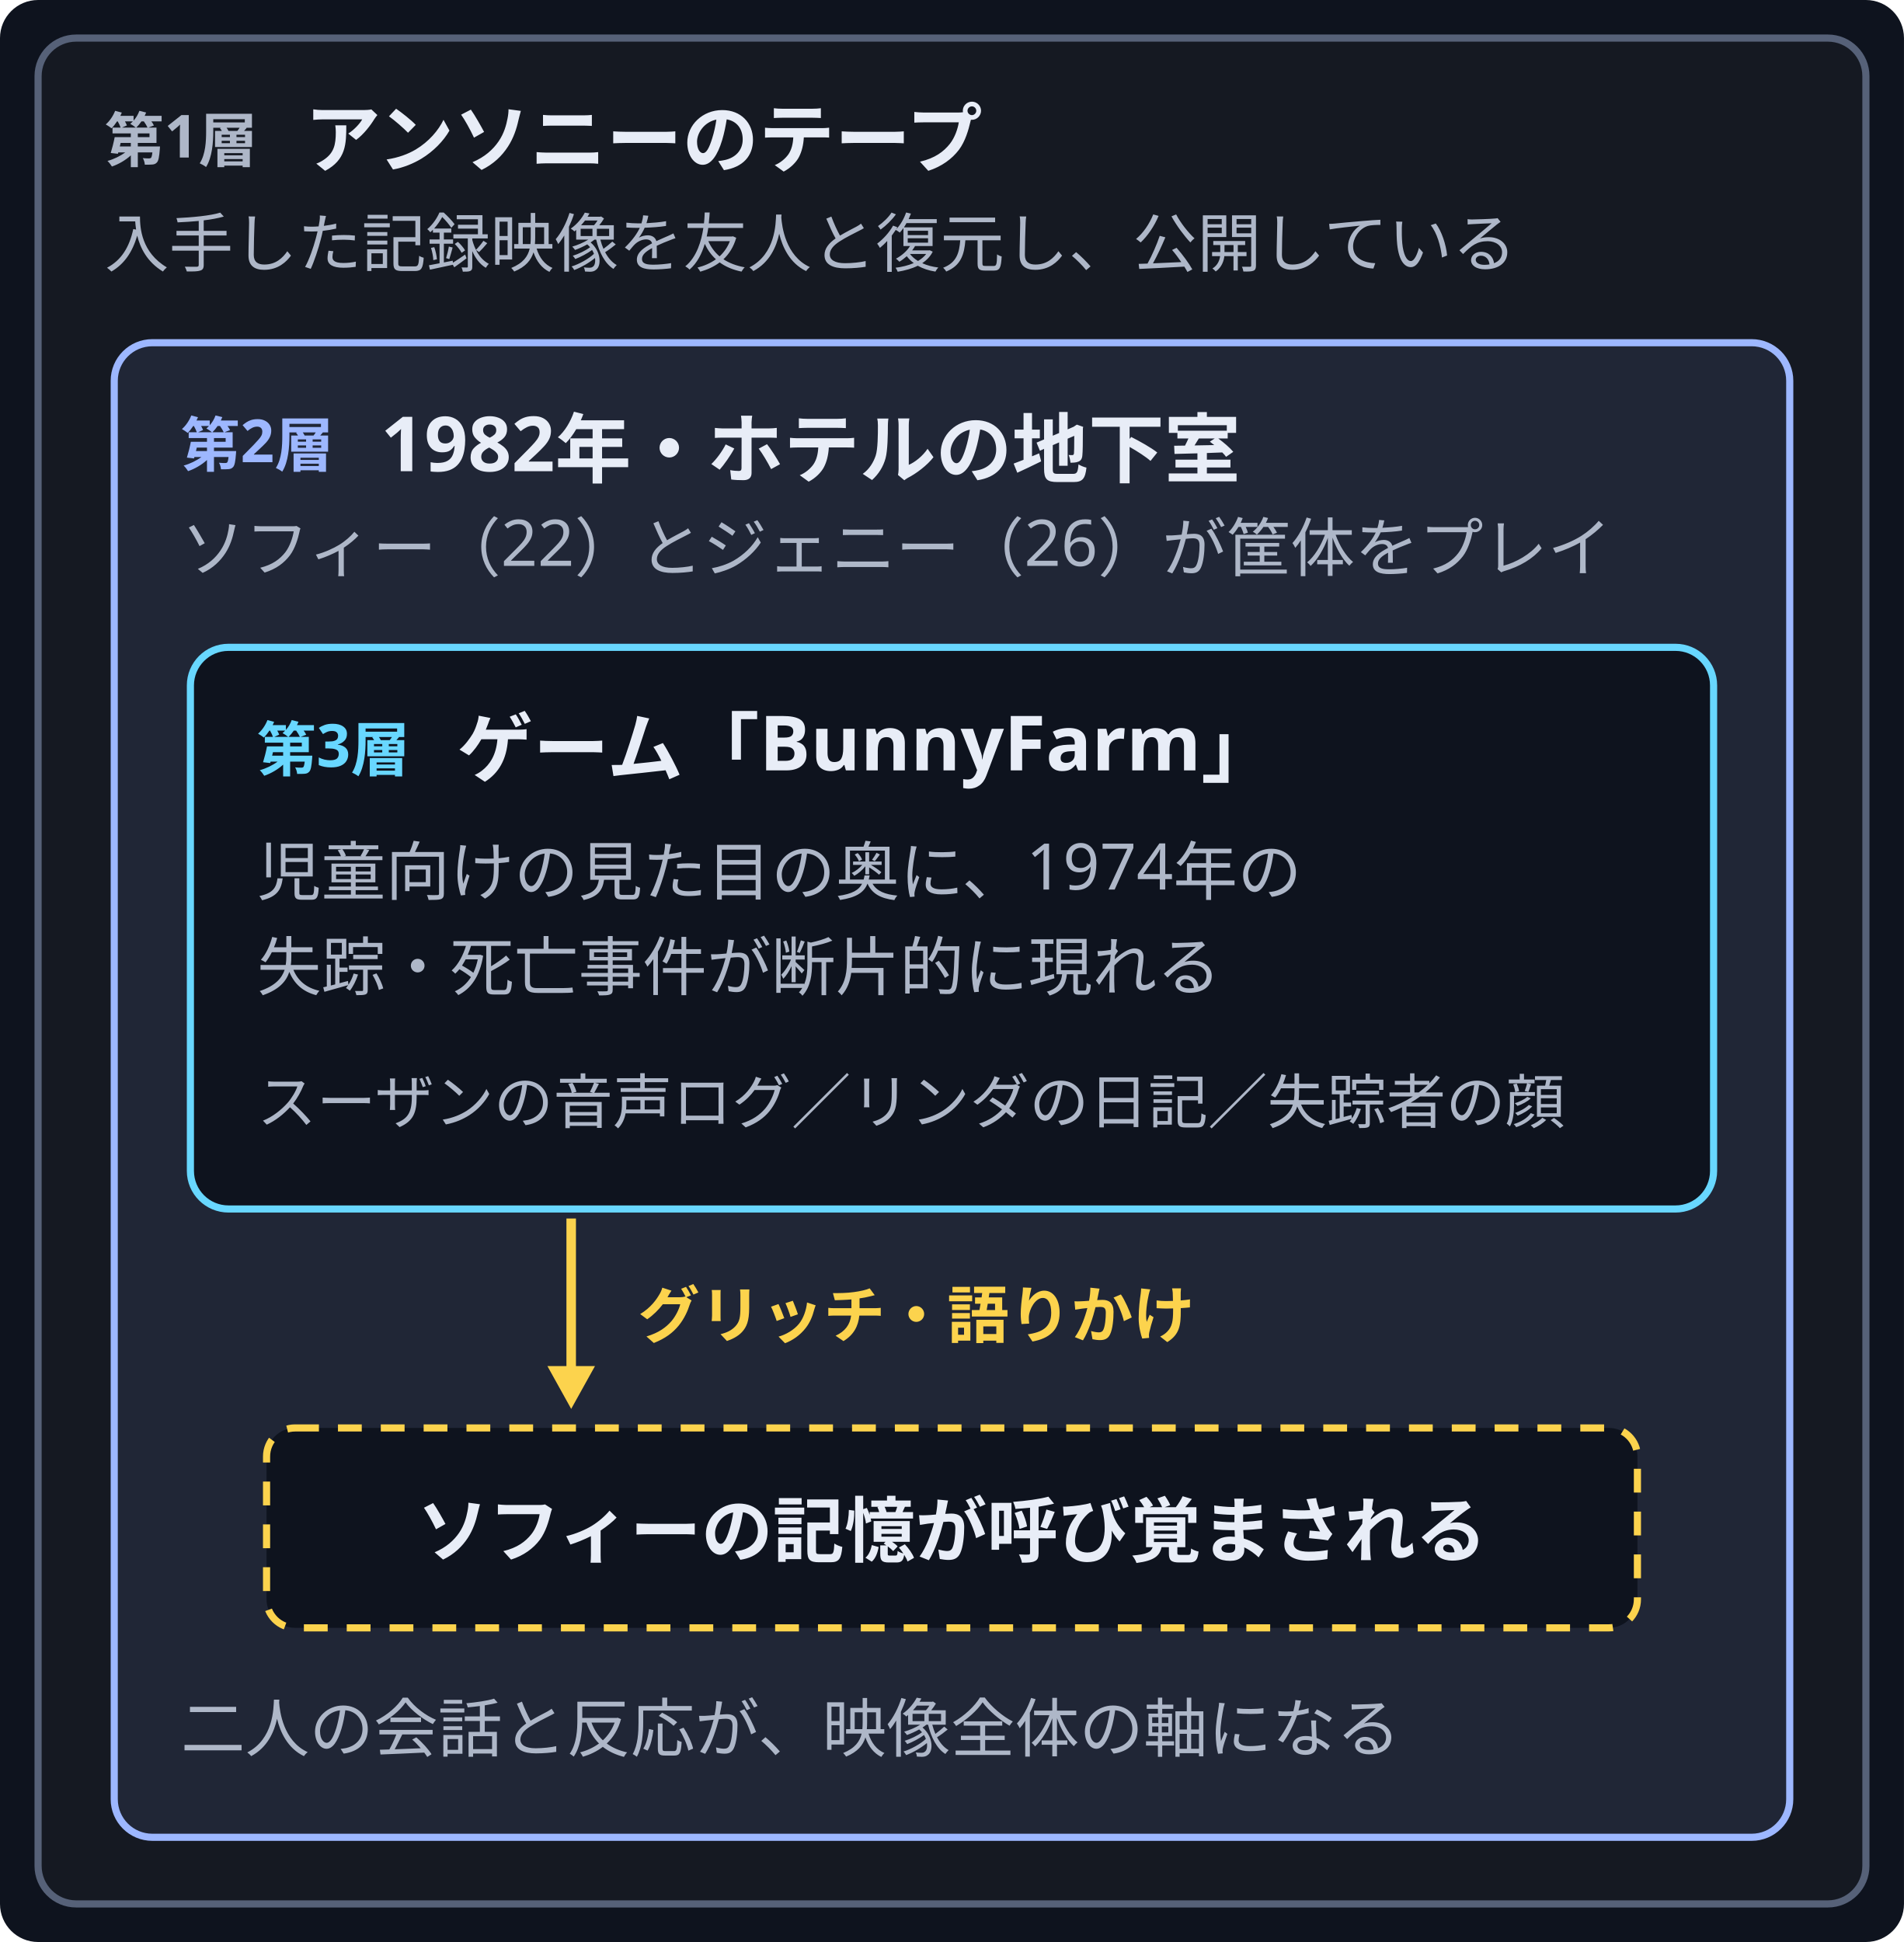
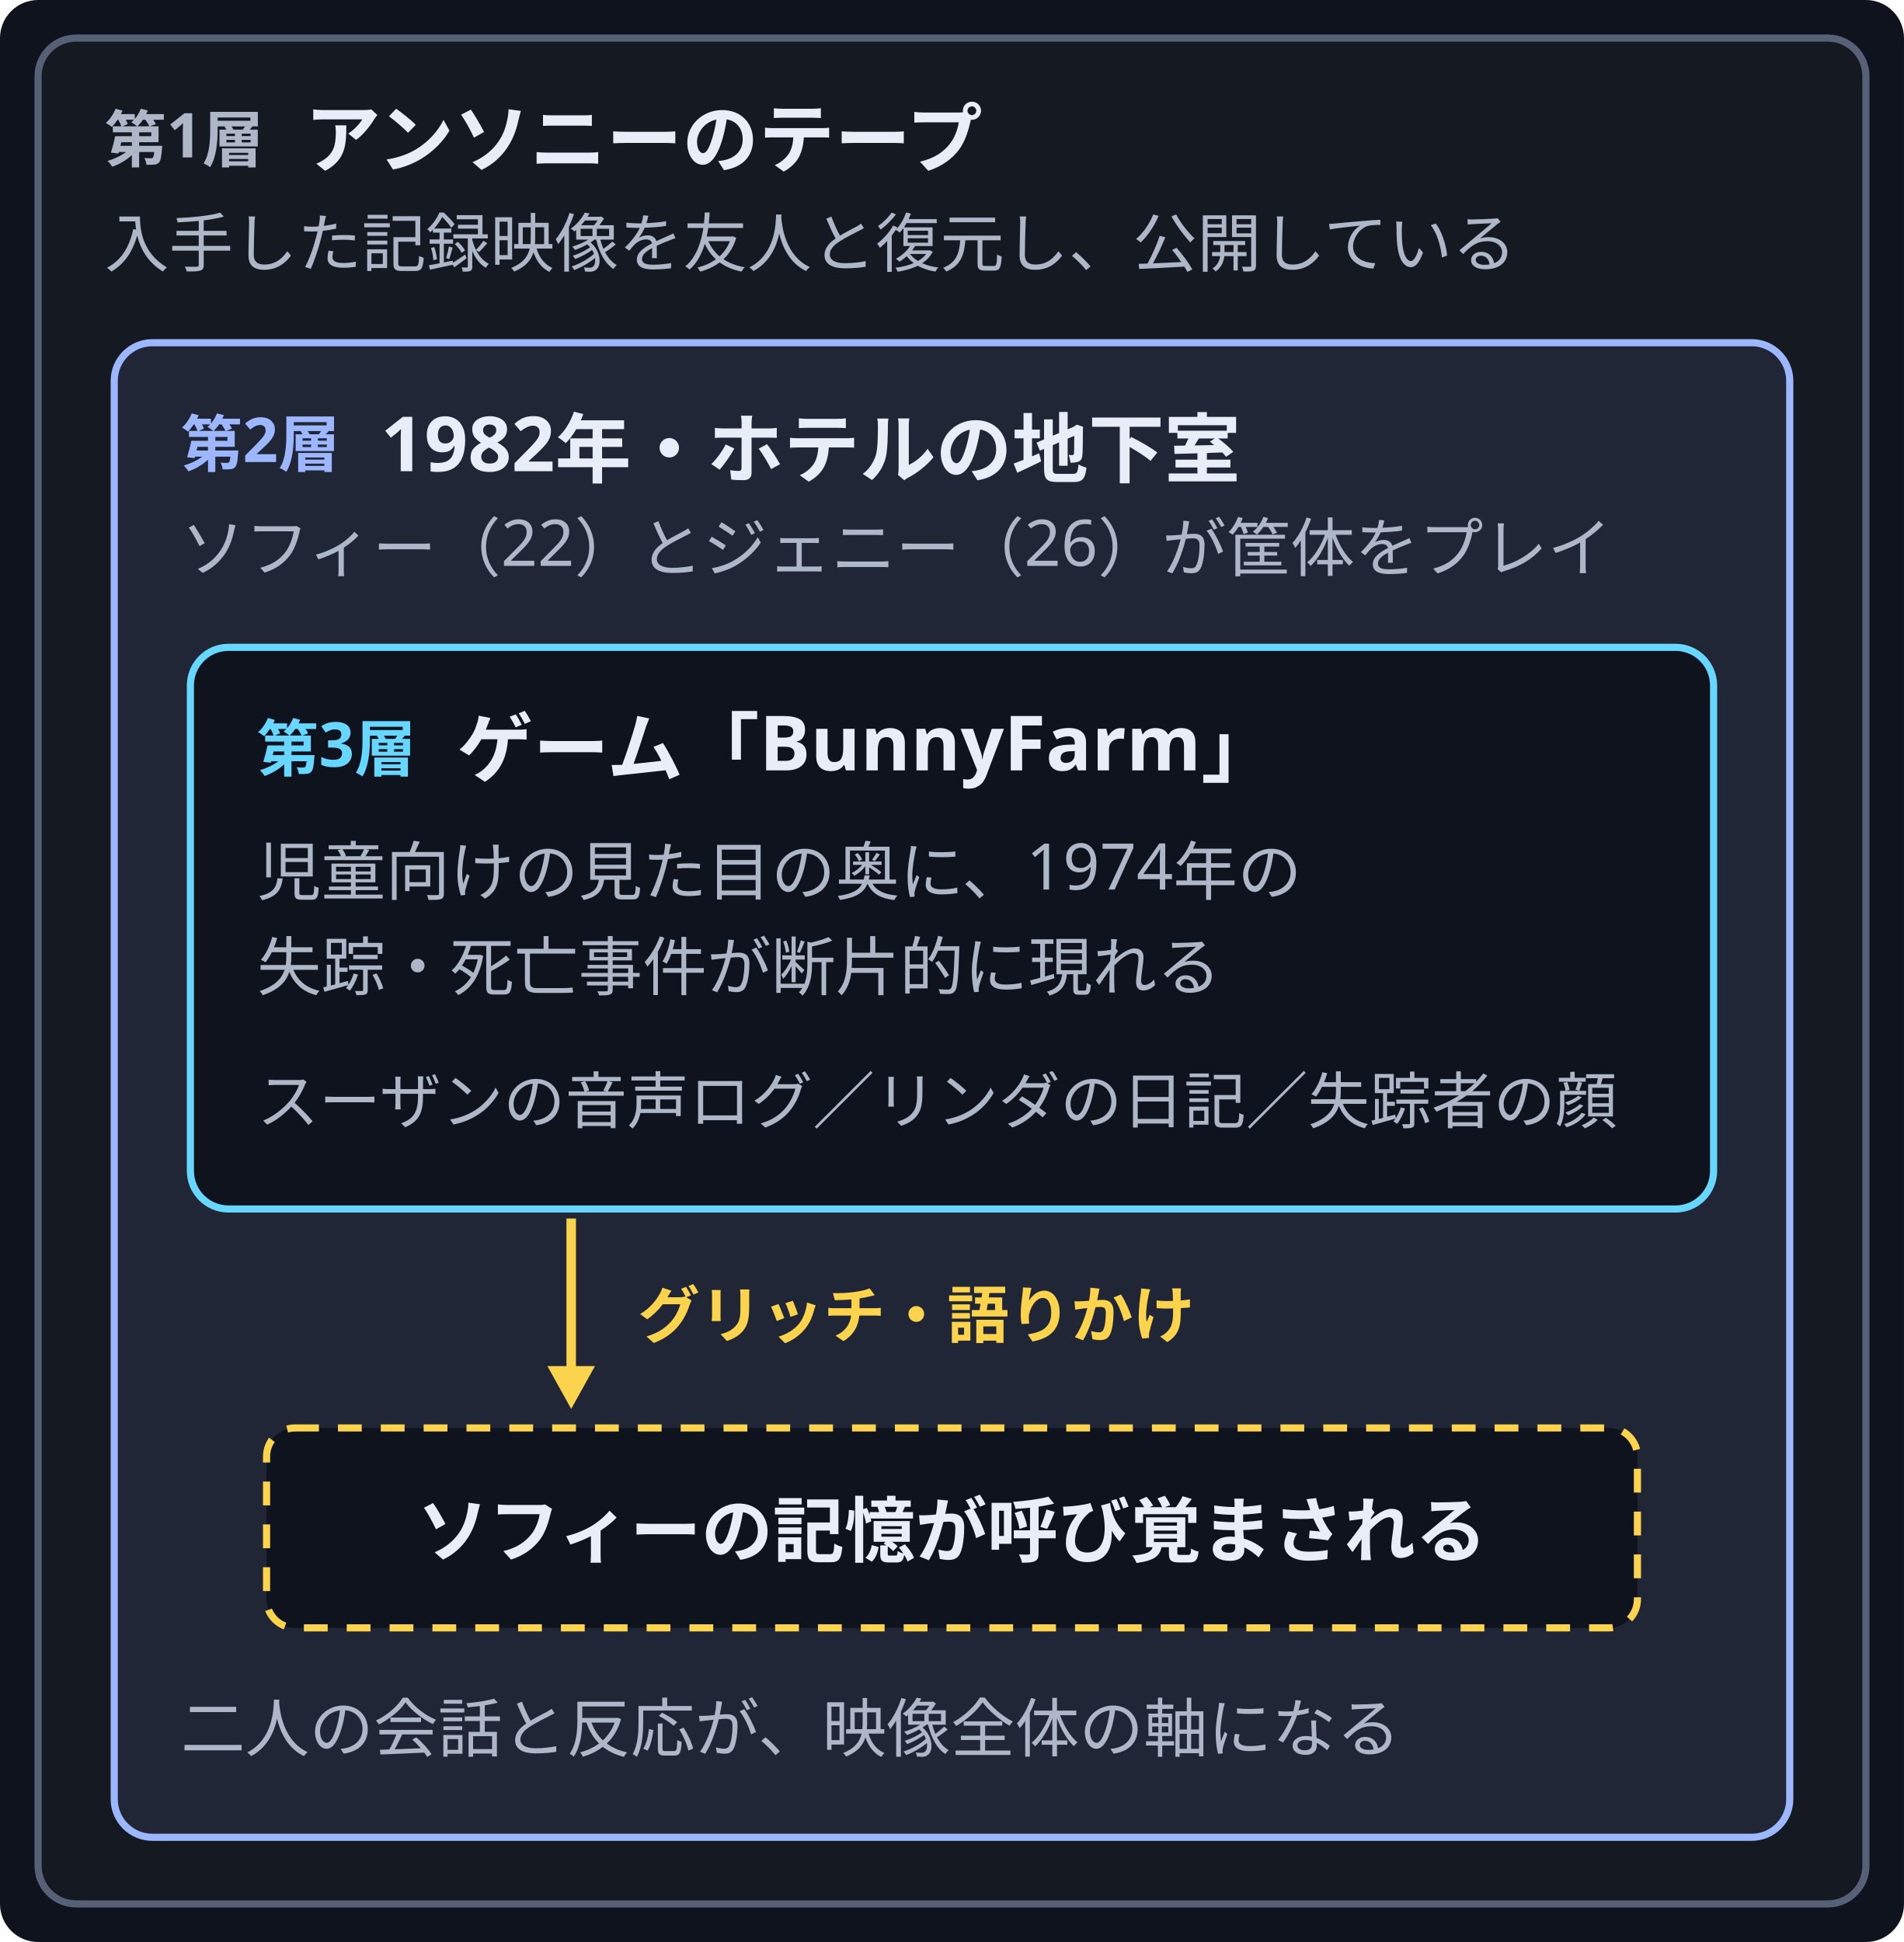
<svg xmlns="http://www.w3.org/2000/svg" width="400" height="408" viewBox="0 0 400 408" role="img" font-family="'Yu Gothic UI','Hiragino Kaku Gothic ProN','Noto Sans JP','Meiryo',sans-serif">
  <rect x="0" y="0" width="400" height="408" rx="8" fill="#0e131e" stroke="none" stroke-width="1" />
  <rect x="8" y="8" width="384" height="392" rx="8" fill="#151922" stroke="#566178" stroke-width="1.5" />
-   <text x="22" y="34" font-size="12.5" fill="#aeb7c8" font-weight="700" text-anchor="start">第1層</text>
+   <text x="22" y="34" font-size="13" fill="#aeb7c8" font-weight="700" text-anchor="start">第1層</text>
  <text x="64" y="35" font-size="16" fill="#e8edf7" font-weight="700" text-anchor="start">アンソニーのテープ</text>
  <text x="22" y="56" font-size="13.5" fill="#aeb7c8" font-weight="400" text-anchor="start">入手した記録映像を友人と復元し、公開している</text>
  <rect x="24" y="72" width="352" height="314" rx="8" fill="#202636" stroke="#9db7ff" stroke-width="1.5" />
-   <text x="38" y="98" font-size="12.5" fill="#9db7ff" font-weight="700" text-anchor="start">第2層</text>
+   <text x="38" y="98" font-size="13" fill="#9db7ff" font-weight="700" text-anchor="start">第2層</text>
  <text x="80" y="99" font-size="16" fill="#e8edf7" font-weight="700" text-anchor="start">1982年・ホテルの地下室</text>
  <text x="38" y="120" font-size="13.5" fill="#aeb7c8" font-weight="400" text-anchor="start">ソフィー（22）とジェニー（26）が筐体をプレイ</text>
  <rect x="40" y="136" width="320" height="118" rx="8" fill="#0e131e" stroke="#68d7ff" stroke-width="1.5" />
-   <text x="54" y="162" font-size="12.5" fill="#68d7ff" font-weight="700" text-anchor="start">第3層</text>
+   <text x="54" y="162" font-size="13" fill="#68d7ff" font-weight="700" text-anchor="start">第3層</text>
  <text x="96" y="163" font-size="16" fill="#e8edf7" font-weight="700" text-anchor="start">ゲーム「BunnyFarm」</text>
  <text x="54" y="188" font-size="13.5" fill="#aeb7c8" font-weight="400" text-anchor="start">児童向けの見た目の奥に、1974年の</text>
  <text x="54" y="208" font-size="13.5" fill="#aeb7c8" font-weight="400" text-anchor="start">失踪・死亡事件が断片的に現れる</text>
-   <text x="54" y="236" font-size="12.5" fill="#aeb7c8" font-weight="400" text-anchor="start">スーザンの音声ログ／リンダの日記／失踪者の顔</text>
+   <text x="54" y="236" font-size="13" fill="#aeb7c8" font-weight="400" text-anchor="start">スーザンの音声ログ／リンダの日記／失踪者の顔</text>
  <line x1="120" y1="256" x2="120" y2="289" stroke="#fcd34d" stroke-width="2" />
  <polygon points="120,296 115,287 125,287" fill="#fcd34d" />
  <text x="134" y="281" font-size="13" fill="#fcd34d" font-weight="700" text-anchor="start">グリッチ・語りかけ</text>
  <rect x="56" y="300" width="288" height="42" rx="6" fill="#0e131e" stroke="#fcd34d" stroke-width="1.5" stroke-dasharray="5 4" />
  <text x="200" y="327" font-size="15" fill="#e8edf7" font-weight="700" text-anchor="middle">ソフィーの記憶が呼び覚まされる</text>
  <text x="38" y="368" font-size="13.5" fill="#aeb7c8" font-weight="400" text-anchor="start">二人の会話と反応が、映像全体の軸になる</text>
</svg>
